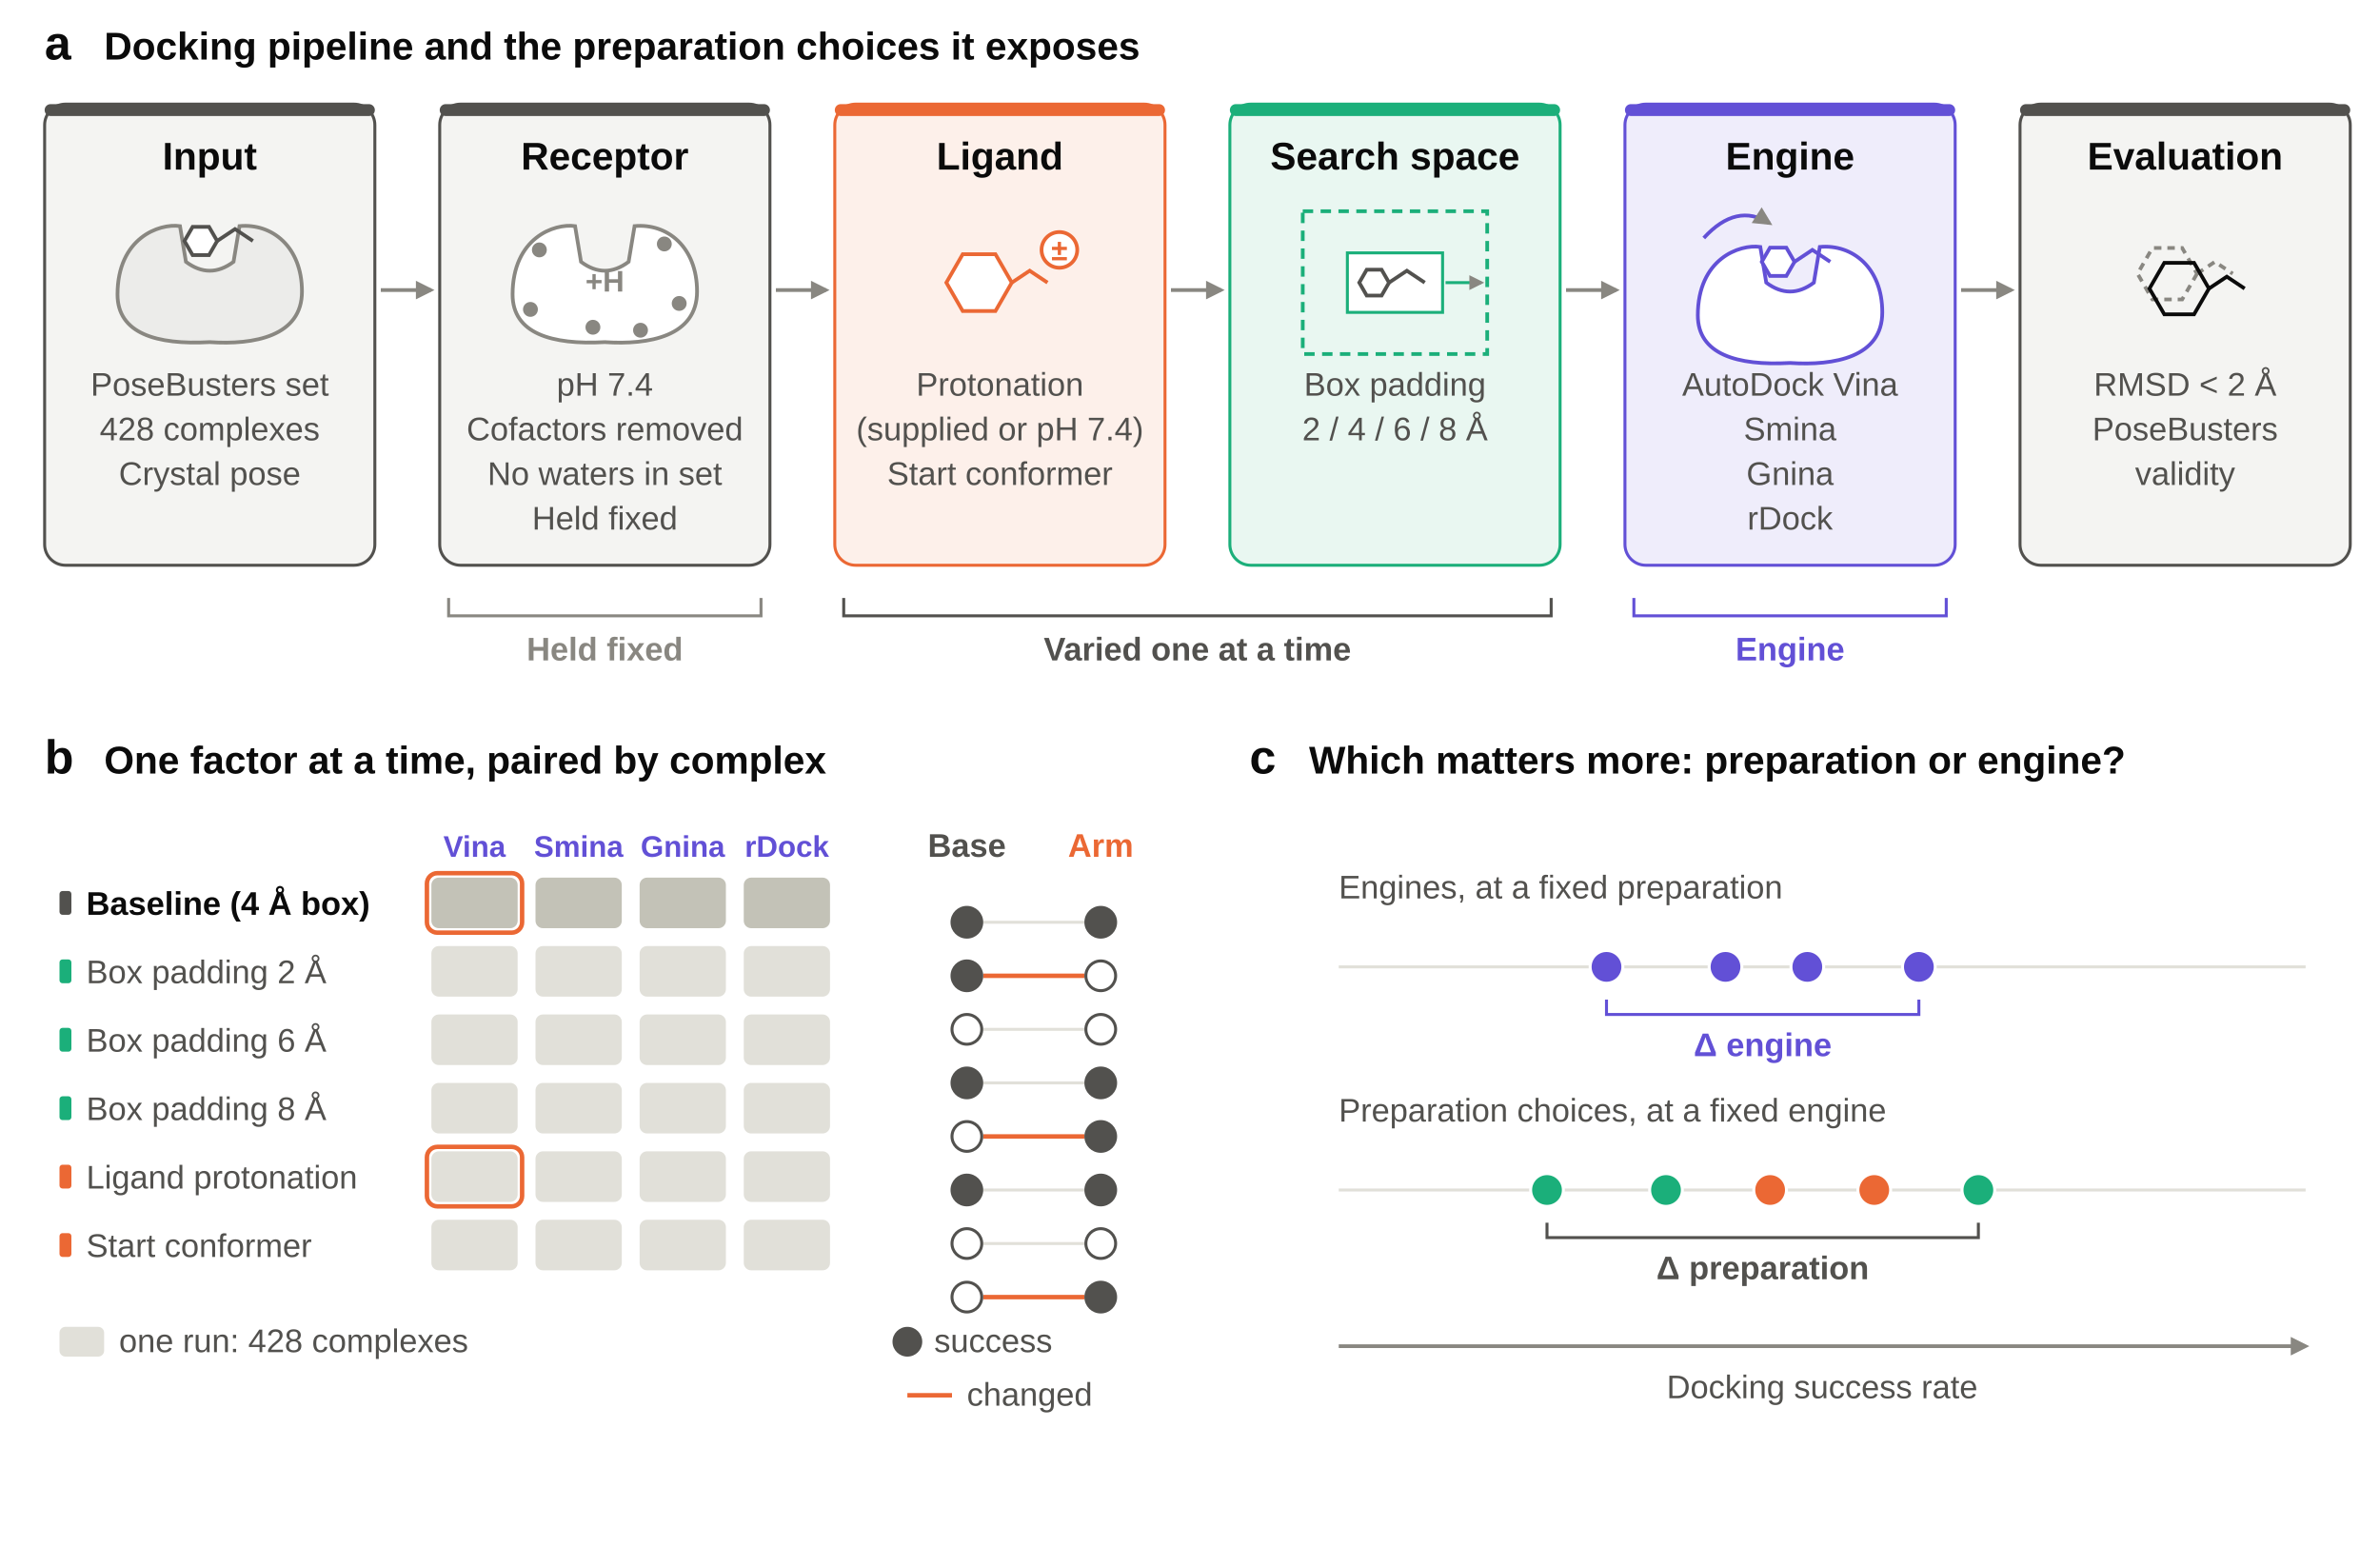
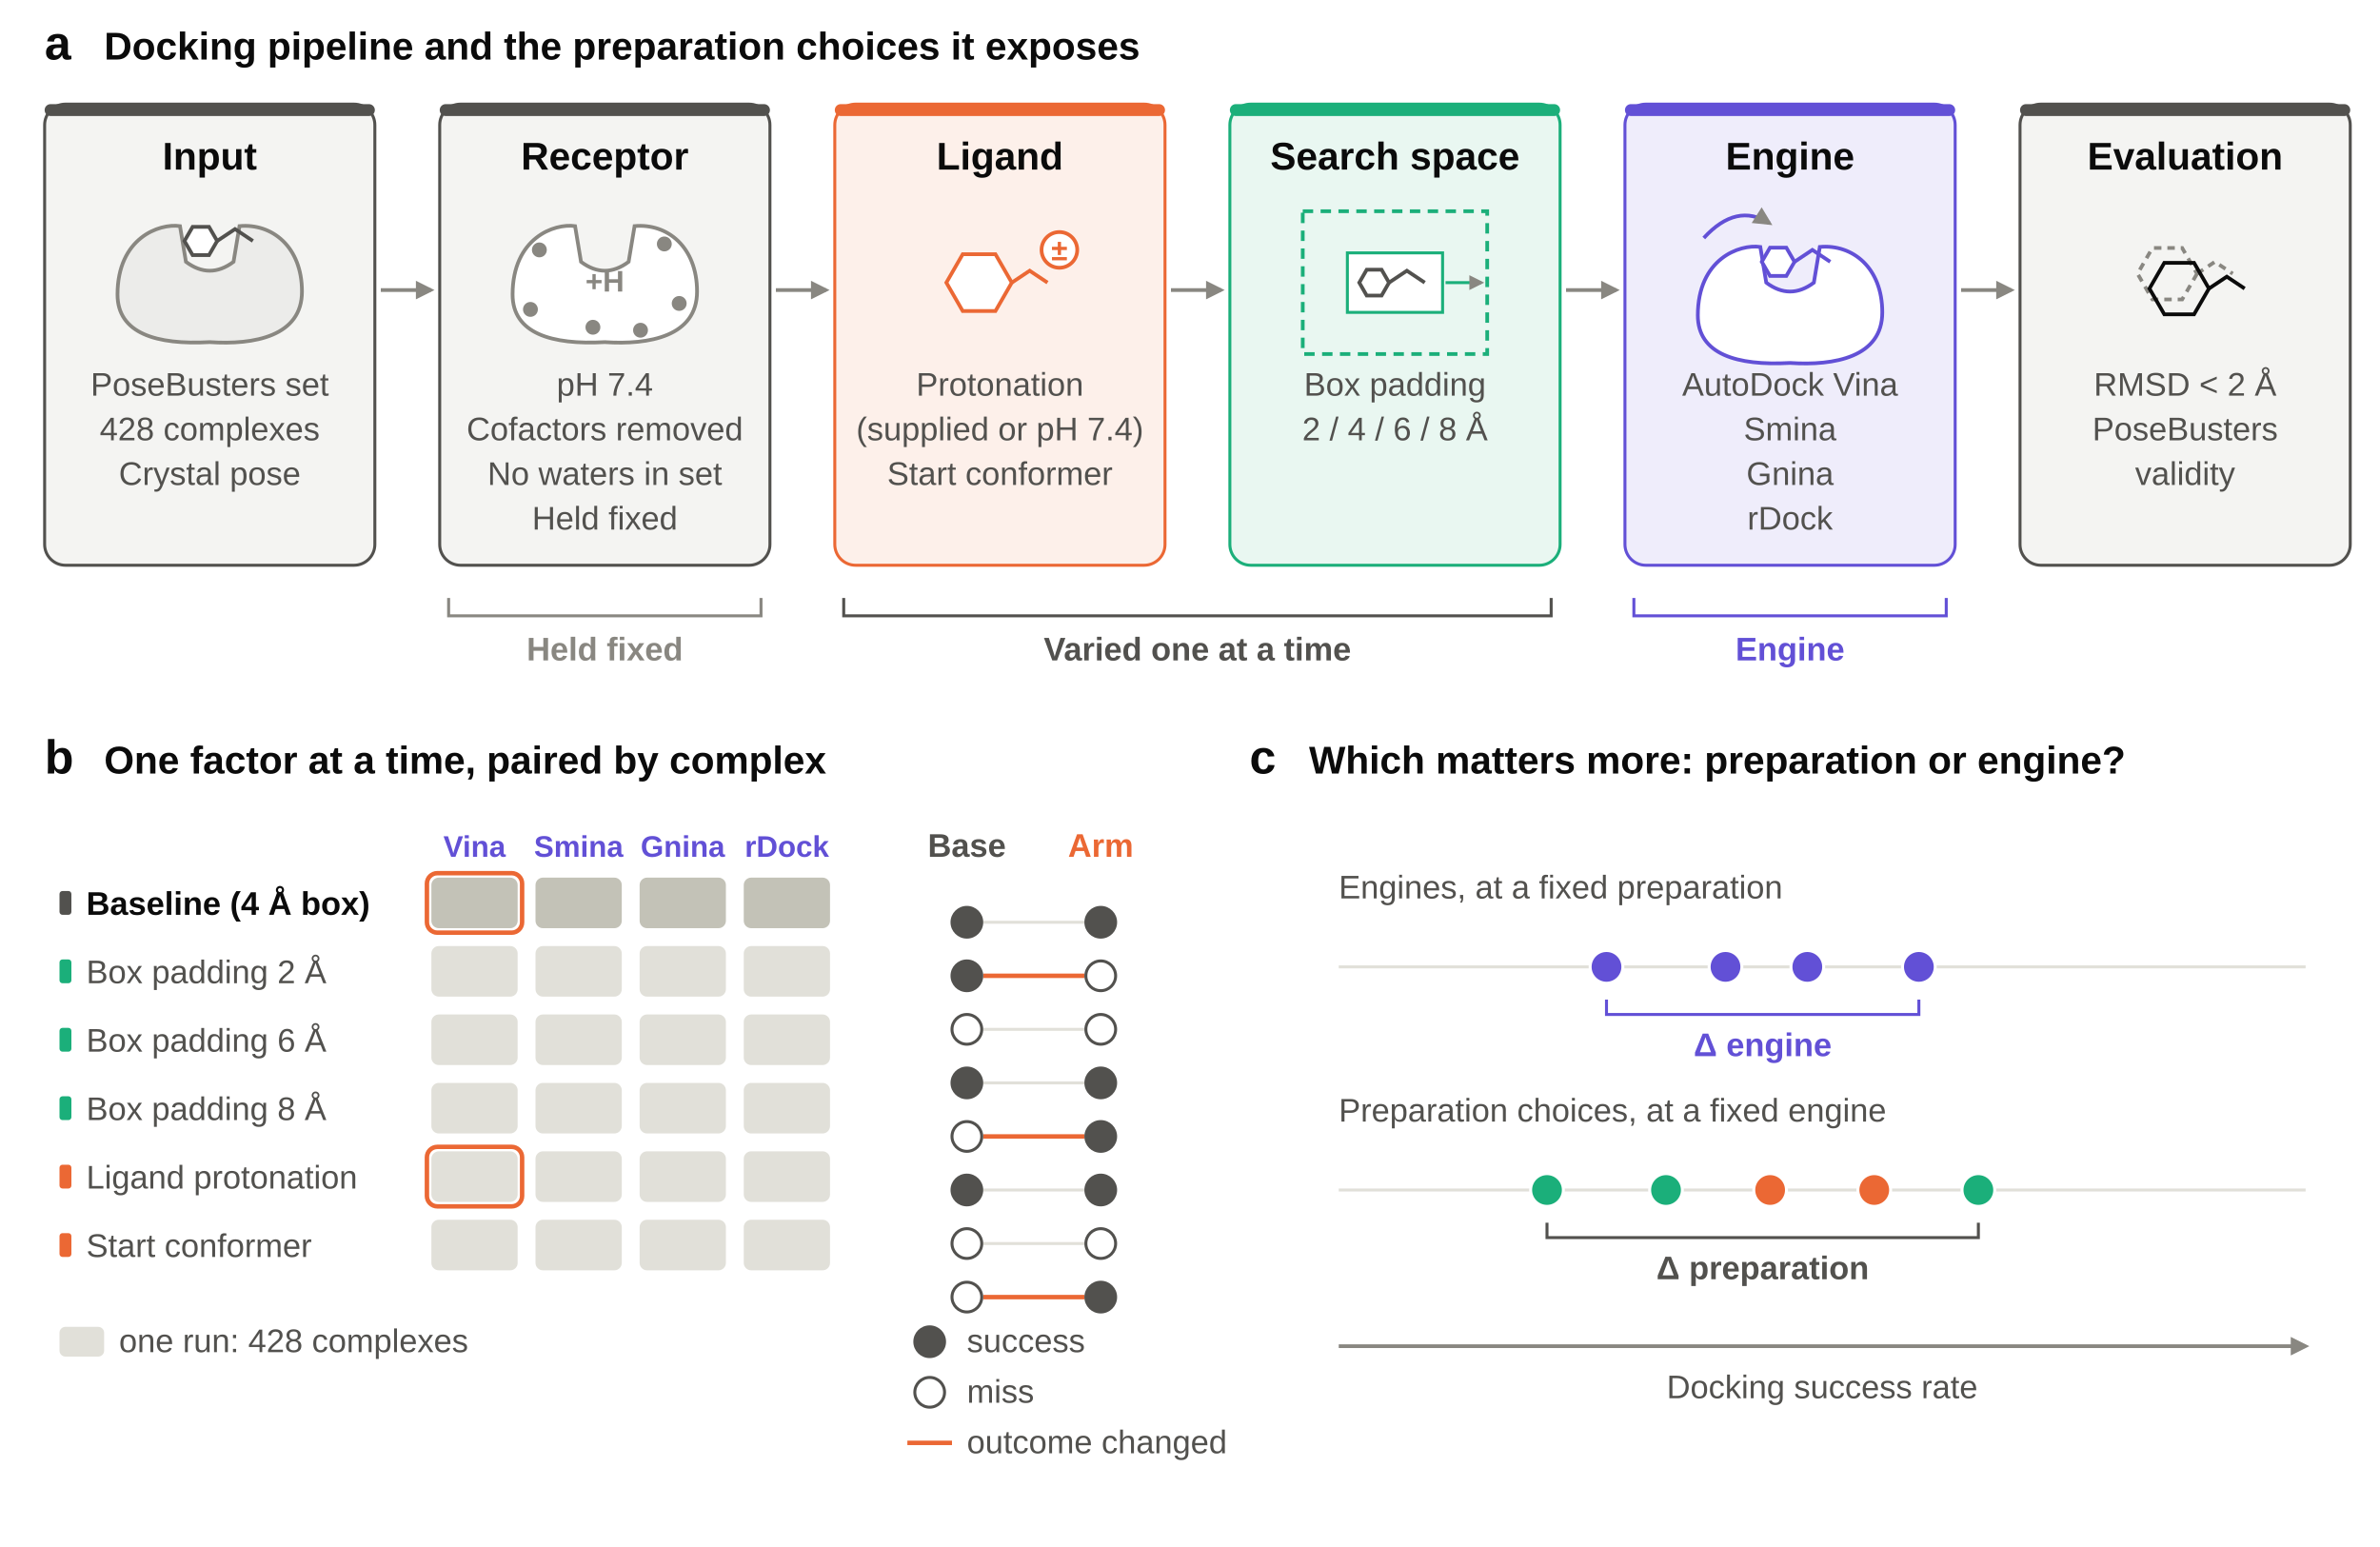
<svg xmlns="http://www.w3.org/2000/svg" width="180mm" height="117.0mm" viewBox="0 0 1600 1040">
  <defs>
    <marker id="head" viewBox="0 0 10 10" refX="8" refY="5" markerWidth="5" markerHeight="5" orient="auto-start-reverse">
      <path d="M0,0 L10,5 L0,10 z" fill="#898781" />
    </marker>
  </defs>
  <rect width="1600" height="1040" fill="#ffffff" />
  <text x="30.0" y="40.0" font-family="Arial, Helvetica, sans-serif" font-size="32" font-weight="bold" font-style="normal" fill="#0b0b0b" text-anchor="start">a</text>
  <text x="70.0" y="40.0" font-family="Arial, Helvetica, sans-serif" font-size="26" font-weight="bold" font-style="normal" fill="#0b0b0b" text-anchor="start">Docking pipeline and the preparation choices it exposes</text>
  <rect x="30.0" y="70" width="222" height="310" rx="14" fill="#f4f4f2" stroke="#52514e" stroke-width="2" />
  <rect x="30.0" y="70" width="222" height="8" rx="4" fill="#52514e" />
  <text x="141.0" y="114.0" font-family="Arial, Helvetica, sans-serif" font-size="26" font-weight="bold" font-style="normal" fill="#0b0b0b" text-anchor="middle">Input</text>
  <text x="141.0" y="266.0" font-family="Arial, Helvetica, sans-serif" font-size="22" font-weight="normal" font-style="normal" fill="#52514e" text-anchor="middle">PoseBusters set</text>
  <text x="141.0" y="296.0" font-family="Arial, Helvetica, sans-serif" font-size="22" font-weight="normal" font-style="normal" fill="#52514e" text-anchor="middle">428 complexes</text>
  <text x="141.0" y="326.0" font-family="Arial, Helvetica, sans-serif" font-size="22" font-weight="normal" font-style="normal" fill="#52514e" text-anchor="middle">Crystal pose</text>
  <rect x="295.6" y="70" width="222" height="310" rx="14" fill="#f4f4f2" stroke="#52514e" stroke-width="2" />
  <rect x="295.6" y="70" width="222" height="8" rx="4" fill="#52514e" />
  <text x="406.6" y="114.0" font-family="Arial, Helvetica, sans-serif" font-size="26" font-weight="bold" font-style="normal" fill="#0b0b0b" text-anchor="middle">Receptor</text>
  <text x="406.6" y="266.0" font-family="Arial, Helvetica, sans-serif" font-size="22" font-weight="normal" font-style="normal" fill="#52514e" text-anchor="middle">pH 7.4</text>
  <text x="406.6" y="296.0" font-family="Arial, Helvetica, sans-serif" font-size="22" font-weight="normal" font-style="normal" fill="#52514e" text-anchor="middle">Cofactors removed</text>
  <text x="406.6" y="326.0" font-family="Arial, Helvetica, sans-serif" font-size="22" font-weight="normal" font-style="normal" fill="#52514e" text-anchor="middle">No waters in set</text>
  <text x="406.6" y="356.0" font-family="Arial, Helvetica, sans-serif" font-size="22" font-weight="normal" font-style="normal" fill="#52514e" text-anchor="middle">Held fixed</text>
  <rect x="561.2" y="70" width="222" height="310" rx="14" fill="#fdf0ea" stroke="#eb6834" stroke-width="2" />
  <rect x="561.2" y="70" width="222" height="8" rx="4" fill="#eb6834" />
  <text x="672.2" y="114.0" font-family="Arial, Helvetica, sans-serif" font-size="26" font-weight="bold" font-style="normal" fill="#0b0b0b" text-anchor="middle">Ligand</text>
  <text x="672.2" y="266.0" font-family="Arial, Helvetica, sans-serif" font-size="22" font-weight="normal" font-style="normal" fill="#52514e" text-anchor="middle">Protonation</text>
  <text x="672.2" y="296.0" font-family="Arial, Helvetica, sans-serif" font-size="22" font-weight="normal" font-style="normal" fill="#52514e" text-anchor="middle">(supplied or pH 7.4)</text>
  <text x="672.2" y="326.0" font-family="Arial, Helvetica, sans-serif" font-size="22" font-weight="normal" font-style="normal" fill="#52514e" text-anchor="middle">Start conformer</text>
  <rect x="826.8" y="70" width="222" height="310" rx="14" fill="#e9f7f1" stroke="#1baf7a" stroke-width="2" />
  <rect x="826.8" y="70" width="222" height="8" rx="4" fill="#1baf7a" />
  <text x="937.8" y="114.0" font-family="Arial, Helvetica, sans-serif" font-size="26" font-weight="bold" font-style="normal" fill="#0b0b0b" text-anchor="middle">Search space</text>
  <text x="937.8" y="266.0" font-family="Arial, Helvetica, sans-serif" font-size="22" font-weight="normal" font-style="normal" fill="#52514e" text-anchor="middle">Box padding</text>
  <text x="937.8" y="296.0" font-family="Arial, Helvetica, sans-serif" font-size="22" font-weight="normal" font-style="normal" fill="#52514e" text-anchor="middle">2 / 4 / 6 / 8 Å</text>
  <rect x="1092.4" y="70" width="222" height="310" rx="14" fill="#efedfb" stroke="#6250d6" stroke-width="2" />
  <rect x="1092.4" y="70" width="222" height="8" rx="4" fill="#6250d6" />
  <text x="1203.4" y="114.0" font-family="Arial, Helvetica, sans-serif" font-size="26" font-weight="bold" font-style="normal" fill="#0b0b0b" text-anchor="middle">Engine</text>
  <text x="1203.4" y="266.0" font-family="Arial, Helvetica, sans-serif" font-size="22" font-weight="normal" font-style="normal" fill="#52514e" text-anchor="middle">AutoDock Vina</text>
  <text x="1203.4" y="296.0" font-family="Arial, Helvetica, sans-serif" font-size="22" font-weight="normal" font-style="normal" fill="#52514e" text-anchor="middle">Smina</text>
  <text x="1203.4" y="326.0" font-family="Arial, Helvetica, sans-serif" font-size="22" font-weight="normal" font-style="normal" fill="#52514e" text-anchor="middle">Gnina</text>
  <text x="1203.4" y="356.0" font-family="Arial, Helvetica, sans-serif" font-size="22" font-weight="normal" font-style="normal" fill="#52514e" text-anchor="middle">rDock</text>
  <rect x="1358.0" y="70" width="222" height="310" rx="14" fill="#f4f4f2" stroke="#52514e" stroke-width="2" />
  <rect x="1358.0" y="70" width="222" height="8" rx="4" fill="#52514e" />
  <text x="1469.0" y="114.0" font-family="Arial, Helvetica, sans-serif" font-size="26" font-weight="bold" font-style="normal" fill="#0b0b0b" text-anchor="middle">Evaluation</text>
  <text x="1469.0" y="266.0" font-family="Arial, Helvetica, sans-serif" font-size="22" font-weight="normal" font-style="normal" fill="#52514e" text-anchor="middle">RMSD &lt; 2 Å</text>
  <text x="1469.0" y="296.0" font-family="Arial, Helvetica, sans-serif" font-size="22" font-weight="normal" font-style="normal" fill="#52514e" text-anchor="middle">PoseBusters</text>
  <text x="1469.0" y="326.0" font-family="Arial, Helvetica, sans-serif" font-size="22" font-weight="normal" font-style="normal" fill="#52514e" text-anchor="middle">validity</text>
  <line x1="256.0" y1="195" x2="289.6" y2="195" stroke="#898781" stroke-width="2.5" marker-end="url(#head)" />
  <line x1="521.6" y1="195" x2="555.2" y2="195" stroke="#898781" stroke-width="2.5" marker-end="url(#head)" />
  <line x1="787.2" y1="195" x2="820.8" y2="195" stroke="#898781" stroke-width="2.5" marker-end="url(#head)" />
  <line x1="1052.8" y1="195" x2="1086.4" y2="195" stroke="#898781" stroke-width="2.5" marker-end="url(#head)" />
  <line x1="1318.4" y1="195" x2="1352.0" y2="195" stroke="#898781" stroke-width="2.5" marker-end="url(#head)" />
  <path d="M79.0,198 C79.0,160 107.0,150 121.0,152 L125.0,176 Q141.0,188 157.0,176 L161.0,152 C183.0,150 203.0,166 203.0,196 C203.0,226 171.0,232 141.0,230 C105.0,232 79.0,224 79.0,198 Z" fill="#ececea" stroke="#898781" stroke-width="2.5" />
  <polygon points="146.0,162.0 140.5,171.5 129.5,171.5 124.0,162.0 129.5,152.5 140.5,152.5" fill="#ffffff" stroke="#52514e" stroke-width="2.5" />
  <polyline points="146.0,162.0 158.0,154.0 170.0,162.0" fill="none" stroke="#52514e" stroke-width="2.5" />
  <path d="M344.6,198 C344.6,160 372.6,150 386.6,152 L390.6,176 Q406.6,188 422.6,176 L426.6,152 C448.6,150 468.6,166 468.6,196 C468.6,226 436.6,232 406.6,230 C370.6,232 344.6,224 344.6,198 Z" fill="#ffffff" stroke="#898781" stroke-width="2.5" />
  <circle cx="362.6" cy="168" r="5" fill="#898781" />
  <circle cx="356.6" cy="208" r="5" fill="#898781" />
  <circle cx="446.6" cy="164" r="5" fill="#898781" />
  <circle cx="456.6" cy="204" r="5" fill="#898781" />
  <circle cx="398.6" cy="220" r="5" fill="#898781" />
  <circle cx="430.6" cy="222" r="5" fill="#898781" />
  <text x="406.6" y="196.0" font-family="Arial, Helvetica, sans-serif" font-size="20" font-weight="bold" font-style="normal" fill="#898781" text-anchor="middle">+H</text>
  <polygon points="680.2,190.0 669.2,209.1 647.2,209.1 636.2,190.0 647.2,170.9 669.2,170.9" fill="#ffffff" stroke="#eb6834" stroke-width="2.5" />
  <polyline points="680.2,190.0 692.2,182.0 704.2,190.0" fill="none" stroke="#eb6834" stroke-width="2.5" />
  <circle cx="712.2" cy="168" r="12" fill="#ffffff" stroke="#eb6834" stroke-width="2.5" />
  <text x="712.2" y="175.0" font-family="Arial, Helvetica, sans-serif" font-size="20" font-weight="bold" font-style="normal" fill="#eb6834" text-anchor="middle">±</text>
  <rect x="875.8" y="142" width="124" height="96" fill="none" stroke="#1baf7a" stroke-width="2.5" stroke-dasharray="7 5" />
  <rect x="905.8" y="170" width="64" height="40" fill="#ffffff" stroke="#1baf7a" stroke-width="2" />
  <polygon points="933.8,190.0 928.8,198.7 918.8,198.7 913.8,190.0 918.8,181.3 928.8,181.3" fill="none" stroke="#52514e" stroke-width="2.5" />
  <polyline points="933.8,190.0 945.8,182.0 957.8,190.0" fill="none" stroke="#52514e" stroke-width="2.5" />
  <line x1="971.8" y1="190" x2="995.8" y2="190" stroke="#1baf7a" stroke-width="2" marker-end="url(#head)" />
  <path d="M1141.4,212 C1141.4,174 1169.4,164 1183.4,166 L1187.4,190 Q1203.4,202 1219.4,190 L1223.4,166 C1245.4,164 1265.4,180 1265.4,210 C1265.4,240 1233.4,246 1203.4,244 C1167.4,246 1141.4,238 1141.4,212 Z" fill="#ffffff" stroke="#6250d6" stroke-width="2.5" />
  <polygon points="1206.4,176.0 1200.9,185.5 1189.9,185.5 1184.4,176.0 1189.9,166.5 1200.9,166.5" fill="#ffffff" stroke="#6250d6" stroke-width="2.5" />
  <polyline points="1206.4,176.0 1218.4,168.0 1230.4,176.0" fill="none" stroke="#6250d6" stroke-width="2.5" />
  <path d="M1145.4,160 Q1167.4,136 1189.4,150" fill="none" stroke="#6250d6" stroke-width="2.5" marker-end="url(#head)" />
  <polygon points="1477.0,184.0 1467.0,201.3 1447.0,201.3 1437.0,184.0 1447.0,166.7 1467.0,166.7" fill="none" stroke="#898781" stroke-width="2.5" stroke-dasharray="5 4" />
  <polyline points="1477.0,184.0 1489.0,176.0 1501.0,184.0" fill="none" stroke="#898781" stroke-width="2.5" stroke-dasharray="5 4" />
  <polygon points="1485.0,194.0 1475.0,211.3 1455.0,211.3 1445.0,194.0 1455.0,176.7 1475.0,176.7" fill="none" stroke="#0b0b0b" stroke-width="2.5" />
  <polyline points="1485.0,194.0 1497.0,186.0 1509.0,194.0" fill="none" stroke="#0b0b0b" stroke-width="2.5" />
  <path d="M301.6,402 v12 H511.6 v-12" fill="none" stroke="#898781" stroke-width="2" />
  <text x="406.6" y="444.0" font-family="Arial, Helvetica, sans-serif" font-size="22" font-weight="bold" font-style="normal" fill="#898781" text-anchor="middle">Held fixed</text>
  <path d="M567.2,402 v12 H1042.8 v-12" fill="none" stroke="#52514e" stroke-width="2" />
  <text x="805.0" y="444.0" font-family="Arial, Helvetica, sans-serif" font-size="22" font-weight="bold" font-style="normal" fill="#52514e" text-anchor="middle">Varied one at a time</text>
  <path d="M1098.4,402 v12 H1308.4 v-12" fill="none" stroke="#6250d6" stroke-width="2" />
  <text x="1203.4" y="444.0" font-family="Arial, Helvetica, sans-serif" font-size="22" font-weight="bold" font-style="normal" fill="#6250d6" text-anchor="middle">Engine</text>
  <text x="30.0" y="520.0" font-family="Arial, Helvetica, sans-serif" font-size="32" font-weight="bold" font-style="normal" fill="#0b0b0b" text-anchor="start">b</text>
  <text x="70.0" y="520.0" font-family="Arial, Helvetica, sans-serif" font-size="26" font-weight="bold" font-style="normal" fill="#0b0b0b" text-anchor="start">One factor at a time, paired by complex</text>
  <text x="319.0" y="576.0" font-family="Arial, Helvetica, sans-serif" font-size="20" font-weight="bold" font-style="normal" fill="#6250d6" text-anchor="middle">Vina</text>
  <text x="389.0" y="576.0" font-family="Arial, Helvetica, sans-serif" font-size="20" font-weight="bold" font-style="normal" fill="#6250d6" text-anchor="middle">Smina</text>
  <text x="459.0" y="576.0" font-family="Arial, Helvetica, sans-serif" font-size="20" font-weight="bold" font-style="normal" fill="#6250d6" text-anchor="middle">Gnina</text>
  <text x="529.0" y="576.0" font-family="Arial, Helvetica, sans-serif" font-size="20" font-weight="bold" font-style="normal" fill="#6250d6" text-anchor="middle">rDock</text>
  <rect x="40" y="599" width="8" height="16" rx="2" fill="#52514e" />
  <text x="58.0" y="615.0" font-family="Arial, Helvetica, sans-serif" font-size="22" font-weight="bold" font-style="normal" fill="#0b0b0b" text-anchor="start">Baseline (4 Å box)</text>
  <rect x="290" y="590" width="58" height="34" rx="5" fill="#c3c2b7" />
  <rect x="360" y="590" width="58" height="34" rx="5" fill="#c3c2b7" />
  <rect x="430" y="590" width="58" height="34" rx="5" fill="#c3c2b7" />
  <rect x="500" y="590" width="58" height="34" rx="5" fill="#c3c2b7" />
  <rect x="40" y="645" width="8" height="16" rx="2" fill="#1baf7a" />
  <text x="58.0" y="661.0" font-family="Arial, Helvetica, sans-serif" font-size="22" font-weight="normal" font-style="normal" fill="#52514e" text-anchor="start">Box padding 2 Å</text>
  <rect x="290" y="636" width="58" height="34" rx="5" fill="#e1e0d9" />
  <rect x="360" y="636" width="58" height="34" rx="5" fill="#e1e0d9" />
  <rect x="430" y="636" width="58" height="34" rx="5" fill="#e1e0d9" />
  <rect x="500" y="636" width="58" height="34" rx="5" fill="#e1e0d9" />
  <rect x="40" y="691" width="8" height="16" rx="2" fill="#1baf7a" />
  <text x="58.0" y="707.0" font-family="Arial, Helvetica, sans-serif" font-size="22" font-weight="normal" font-style="normal" fill="#52514e" text-anchor="start">Box padding 6 Å</text>
  <rect x="290" y="682" width="58" height="34" rx="5" fill="#e1e0d9" />
  <rect x="360" y="682" width="58" height="34" rx="5" fill="#e1e0d9" />
  <rect x="430" y="682" width="58" height="34" rx="5" fill="#e1e0d9" />
  <rect x="500" y="682" width="58" height="34" rx="5" fill="#e1e0d9" />
  <rect x="40" y="737" width="8" height="16" rx="2" fill="#1baf7a" />
  <text x="58.0" y="753.0" font-family="Arial, Helvetica, sans-serif" font-size="22" font-weight="normal" font-style="normal" fill="#52514e" text-anchor="start">Box padding 8 Å</text>
  <rect x="290" y="728" width="58" height="34" rx="5" fill="#e1e0d9" />
  <rect x="360" y="728" width="58" height="34" rx="5" fill="#e1e0d9" />
  <rect x="430" y="728" width="58" height="34" rx="5" fill="#e1e0d9" />
  <rect x="500" y="728" width="58" height="34" rx="5" fill="#e1e0d9" />
  <rect x="40" y="783" width="8" height="16" rx="2" fill="#eb6834" />
  <text x="58.0" y="799.0" font-family="Arial, Helvetica, sans-serif" font-size="22" font-weight="normal" font-style="normal" fill="#52514e" text-anchor="start">Ligand protonation</text>
  <rect x="290" y="774" width="58" height="34" rx="5" fill="#e1e0d9" />
  <rect x="360" y="774" width="58" height="34" rx="5" fill="#e1e0d9" />
  <rect x="430" y="774" width="58" height="34" rx="5" fill="#e1e0d9" />
  <rect x="500" y="774" width="58" height="34" rx="5" fill="#e1e0d9" />
  <rect x="40" y="829" width="8" height="16" rx="2" fill="#eb6834" />
  <text x="58.0" y="845.0" font-family="Arial, Helvetica, sans-serif" font-size="22" font-weight="normal" font-style="normal" fill="#52514e" text-anchor="start">Start conformer</text>
  <rect x="290" y="820" width="58" height="34" rx="5" fill="#e1e0d9" />
  <rect x="360" y="820" width="58" height="34" rx="5" fill="#e1e0d9" />
  <rect x="430" y="820" width="58" height="34" rx="5" fill="#e1e0d9" />
  <rect x="500" y="820" width="58" height="34" rx="5" fill="#e1e0d9" />
  <rect x="287" y="587" width="64" height="40" rx="7" fill="none" stroke="#eb6834" stroke-width="3" />
  <rect x="287" y="771" width="64" height="40" rx="7" fill="none" stroke="#eb6834" stroke-width="3" />
  <rect x="40" y="892" width="30" height="20" rx="4" fill="#e1e0d9" />
  <text x="80.0" y="909.0" font-family="Arial, Helvetica, sans-serif" font-size="22" font-weight="normal" font-style="normal" fill="#52514e" text-anchor="start">one run: 428 complexes</text>
  <text x="650.0" y="576.0" font-family="Arial, Helvetica, sans-serif" font-size="22" font-weight="bold" font-style="normal" fill="#52514e" text-anchor="middle">Base</text>
  <text x="740.0" y="576.0" font-family="Arial, Helvetica, sans-serif" font-size="22" font-weight="bold" font-style="normal" fill="#eb6834" text-anchor="middle">Arm</text>
  <line x1="661" y1="620" x2="729" y2="620" stroke="#e1e0d9" stroke-width="2" />
  <circle cx="650" cy="620" r="10" fill="#52514e" stroke="#52514e" stroke-width="2" />
  <circle cx="740" cy="620" r="10" fill="#52514e" stroke="#52514e" stroke-width="2" />
  <line x1="661" y1="656" x2="729" y2="656" stroke="#eb6834" stroke-width="3" />
  <circle cx="650" cy="656" r="10" fill="#52514e" stroke="#52514e" stroke-width="2" />
  <circle cx="740" cy="656" r="10" fill="#ffffff" stroke="#52514e" stroke-width="2" />
  <line x1="661" y1="692" x2="729" y2="692" stroke="#e1e0d9" stroke-width="2" />
  <circle cx="650" cy="692" r="10" fill="#ffffff" stroke="#52514e" stroke-width="2" />
  <circle cx="740" cy="692" r="10" fill="#ffffff" stroke="#52514e" stroke-width="2" />
  <line x1="661" y1="728" x2="729" y2="728" stroke="#e1e0d9" stroke-width="2" />
  <circle cx="650" cy="728" r="10" fill="#52514e" stroke="#52514e" stroke-width="2" />
  <circle cx="740" cy="728" r="10" fill="#52514e" stroke="#52514e" stroke-width="2" />
  <line x1="661" y1="764" x2="729" y2="764" stroke="#eb6834" stroke-width="3" />
  <circle cx="650" cy="764" r="10" fill="#ffffff" stroke="#52514e" stroke-width="2" />
  <circle cx="740" cy="764" r="10" fill="#52514e" stroke="#52514e" stroke-width="2" />
  <line x1="661" y1="800" x2="729" y2="800" stroke="#e1e0d9" stroke-width="2" />
  <circle cx="650" cy="800" r="10" fill="#52514e" stroke="#52514e" stroke-width="2" />
  <circle cx="740" cy="800" r="10" fill="#52514e" stroke="#52514e" stroke-width="2" />
  <line x1="661" y1="836" x2="729" y2="836" stroke="#e1e0d9" stroke-width="2" />
  <circle cx="650" cy="836" r="10" fill="#ffffff" stroke="#52514e" stroke-width="2" />
  <circle cx="740" cy="836" r="10" fill="#ffffff" stroke="#52514e" stroke-width="2" />
  <line x1="661" y1="872" x2="729" y2="872" stroke="#eb6834" stroke-width="3" />
  <circle cx="650" cy="872" r="10" fill="#ffffff" stroke="#52514e" stroke-width="2" />
  <circle cx="740" cy="872" r="10" fill="#52514e" stroke="#52514e" stroke-width="2" />
-   <circle cx="610" cy="902" r="10" fill="#52514e" />
-   <text x="628.0" y="909.0" font-family="Arial, Helvetica, sans-serif" font-size="22" font-weight="normal" font-style="normal" fill="#52514e" text-anchor="start">success</text>
-   <line x1="610" y1="938" x2="640" y2="938" stroke="#eb6834" stroke-width="3" />
-   <text x="650.0" y="945.0" font-family="Arial, Helvetica, sans-serif" font-size="22" font-weight="normal" font-style="normal" fill="#52514e" text-anchor="start">changed</text>
+   <circle cx="625" cy="902" r="10" fill="#52514e" stroke="#52514e" stroke-width="2" />
+   <text x="650.0" y="909.0" font-family="Arial, Helvetica, sans-serif" font-size="22" font-weight="normal" font-style="normal" fill="#52514e" text-anchor="start">success</text>
+   <circle cx="625" cy="936" r="10" fill="#ffffff" stroke="#52514e" stroke-width="2" />
+   <text x="650.0" y="943.0" font-family="Arial, Helvetica, sans-serif" font-size="22" font-weight="normal" font-style="normal" fill="#52514e" text-anchor="start">miss</text>
+   <line x1="610" y1="970" x2="640" y2="970" stroke="#eb6834" stroke-width="3" />
+   <text x="650.0" y="977.0" font-family="Arial, Helvetica, sans-serif" font-size="22" font-weight="normal" font-style="normal" fill="#52514e" text-anchor="start">outcome changed</text>
  <text x="840.0" y="520.0" font-family="Arial, Helvetica, sans-serif" font-size="32" font-weight="bold" font-style="normal" fill="#0b0b0b" text-anchor="start">c</text>
  <text x="880.0" y="520.0" font-family="Arial, Helvetica, sans-serif" font-size="26" font-weight="bold" font-style="normal" fill="#0b0b0b" text-anchor="start">Which matters more: preparation or engine?</text>
  <text x="900.0" y="604.0" font-family="Arial, Helvetica, sans-serif" font-size="22" font-weight="normal" font-style="normal" fill="#52514e" text-anchor="start">Engines, at a fixed preparation</text>
  <line x1="900" y1="650" x2="1550" y2="650" stroke="#e1e0d9" stroke-width="2" />
  <circle cx="1080" cy="650" r="11" fill="#6250d6" stroke="#ffffff" stroke-width="2" />
  <circle cx="1160" cy="650" r="11" fill="#6250d6" stroke="#ffffff" stroke-width="2" />
  <circle cx="1215" cy="650" r="11" fill="#6250d6" stroke="#ffffff" stroke-width="2" />
  <circle cx="1290" cy="650" r="11" fill="#6250d6" stroke="#ffffff" stroke-width="2" />
  <path d="M1080,672 v10 H1290 v-10" fill="none" stroke="#6250d6" stroke-width="2" />
  <text x="1185.0" y="710.0" font-family="Arial, Helvetica, sans-serif" font-size="22" font-weight="bold" font-style="normal" fill="#6250d6" text-anchor="middle">Δ engine</text>
  <text x="900.0" y="754.0" font-family="Arial, Helvetica, sans-serif" font-size="22" font-weight="normal" font-style="normal" fill="#52514e" text-anchor="start">Preparation choices, at a fixed engine</text>
  <line x1="900" y1="800" x2="1550" y2="800" stroke="#e1e0d9" stroke-width="2" />
  <circle cx="1040" cy="800" r="11" fill="#1baf7a" stroke="#ffffff" stroke-width="2" />
  <circle cx="1120" cy="800" r="11" fill="#1baf7a" stroke="#ffffff" stroke-width="2" />
  <circle cx="1190" cy="800" r="11" fill="#eb6834" stroke="#ffffff" stroke-width="2" />
  <circle cx="1260" cy="800" r="11" fill="#eb6834" stroke="#ffffff" stroke-width="2" />
  <circle cx="1330" cy="800" r="11" fill="#1baf7a" stroke="#ffffff" stroke-width="2" />
  <path d="M1040,822 v10 H1330 v-10" fill="none" stroke="#52514e" stroke-width="2" />
  <text x="1185.0" y="860.0" font-family="Arial, Helvetica, sans-serif" font-size="22" font-weight="bold" font-style="normal" fill="#52514e" text-anchor="middle">Δ preparation</text>
  <line x1="900" y1="905" x2="1550" y2="905" stroke="#898781" stroke-width="2.5" marker-end="url(#head)" />
  <text x="1225.0" y="940.0" font-family="Arial, Helvetica, sans-serif" font-size="22" font-weight="normal" font-style="normal" fill="#52514e" text-anchor="middle">Docking success rate</text>
</svg>
